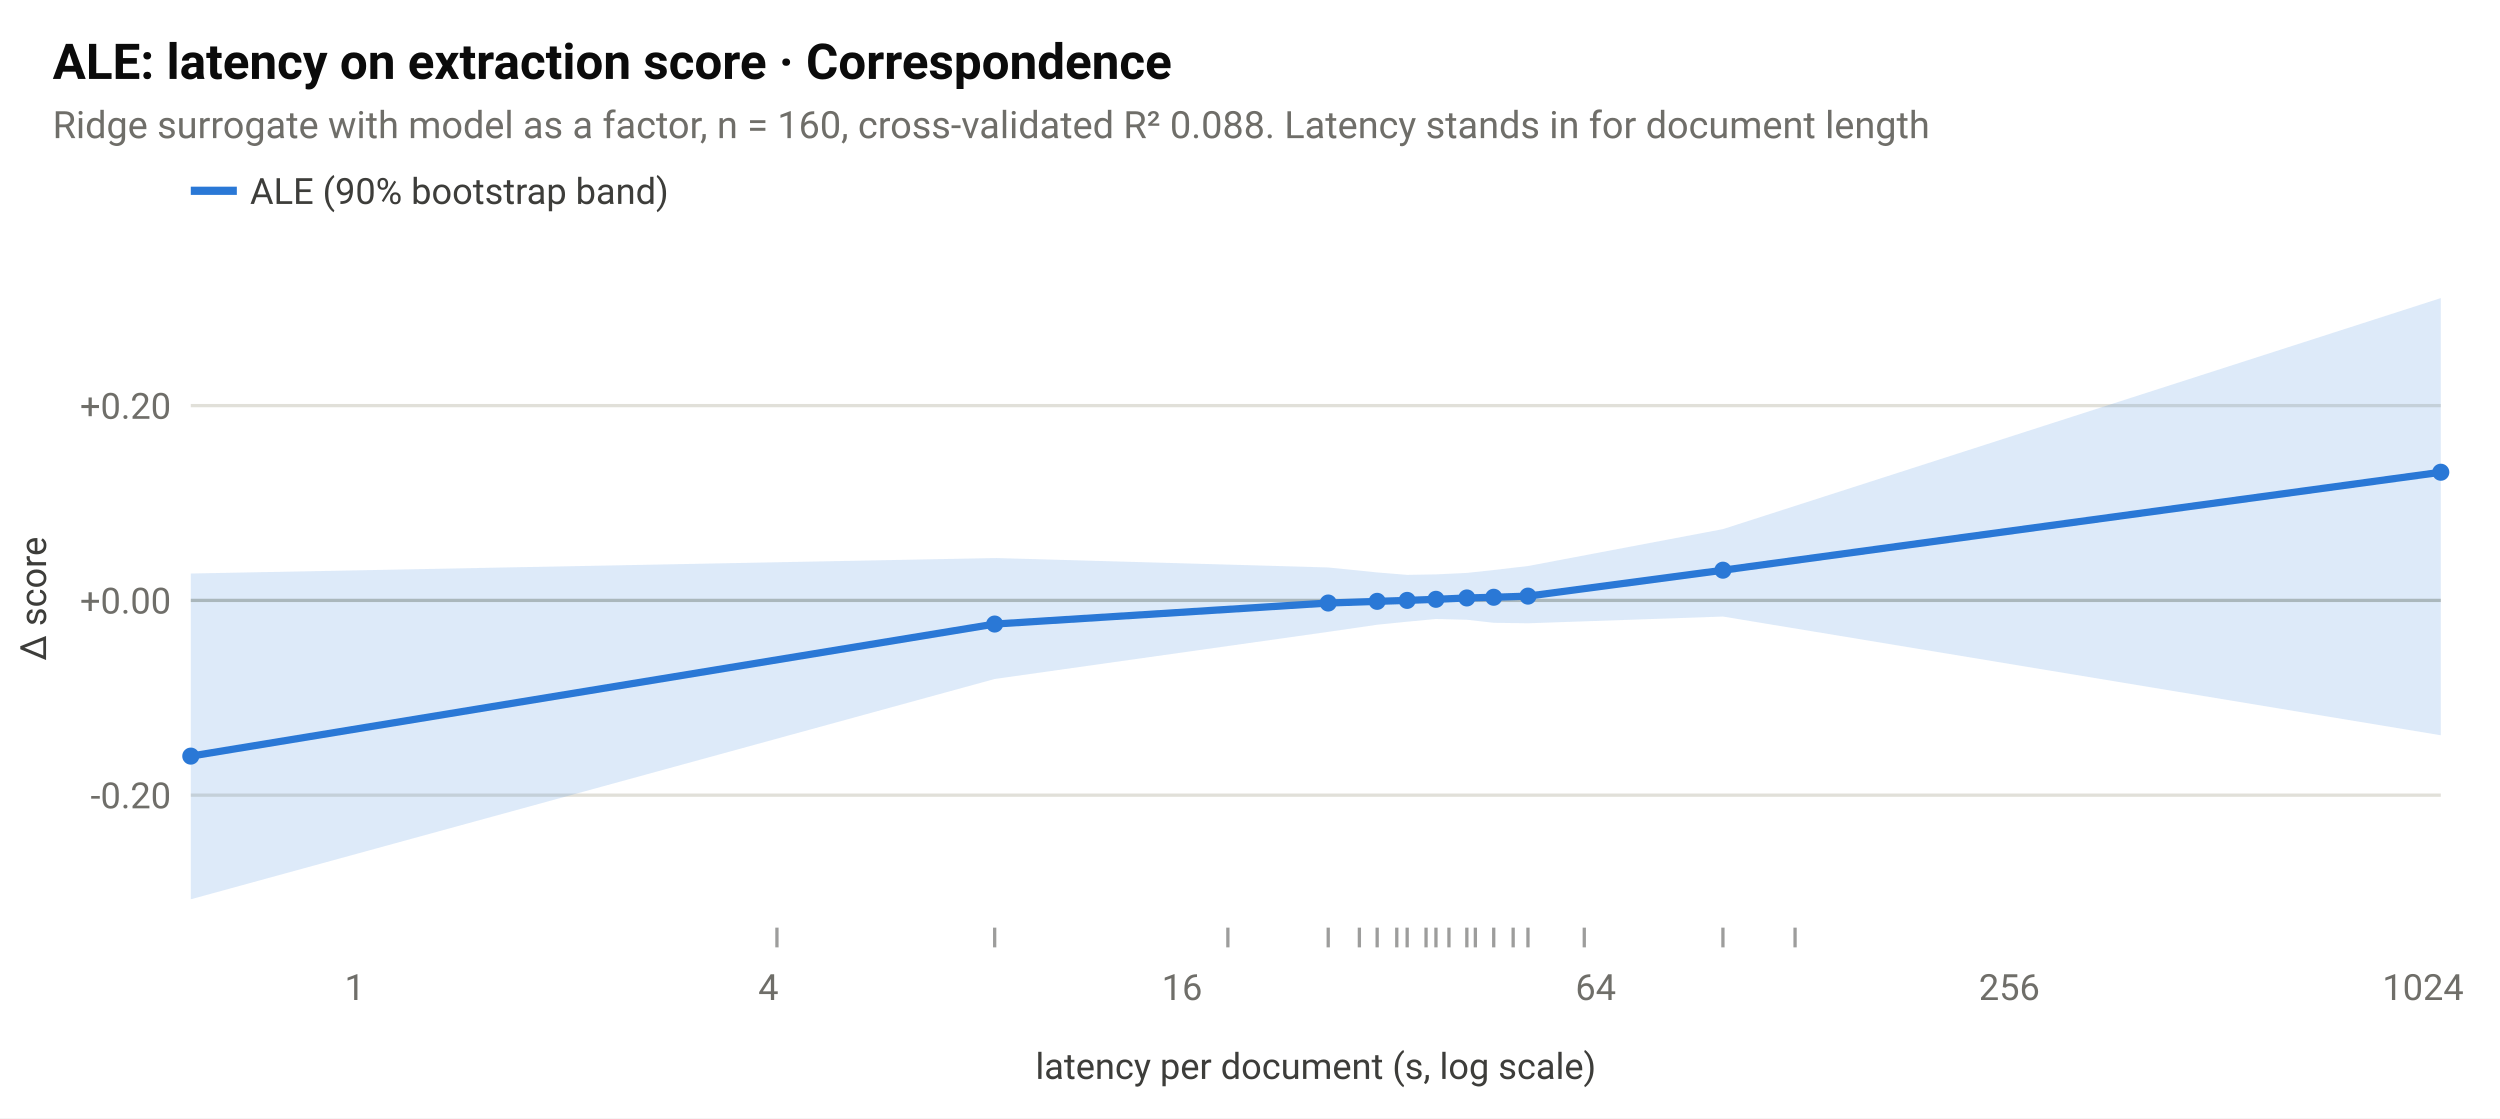
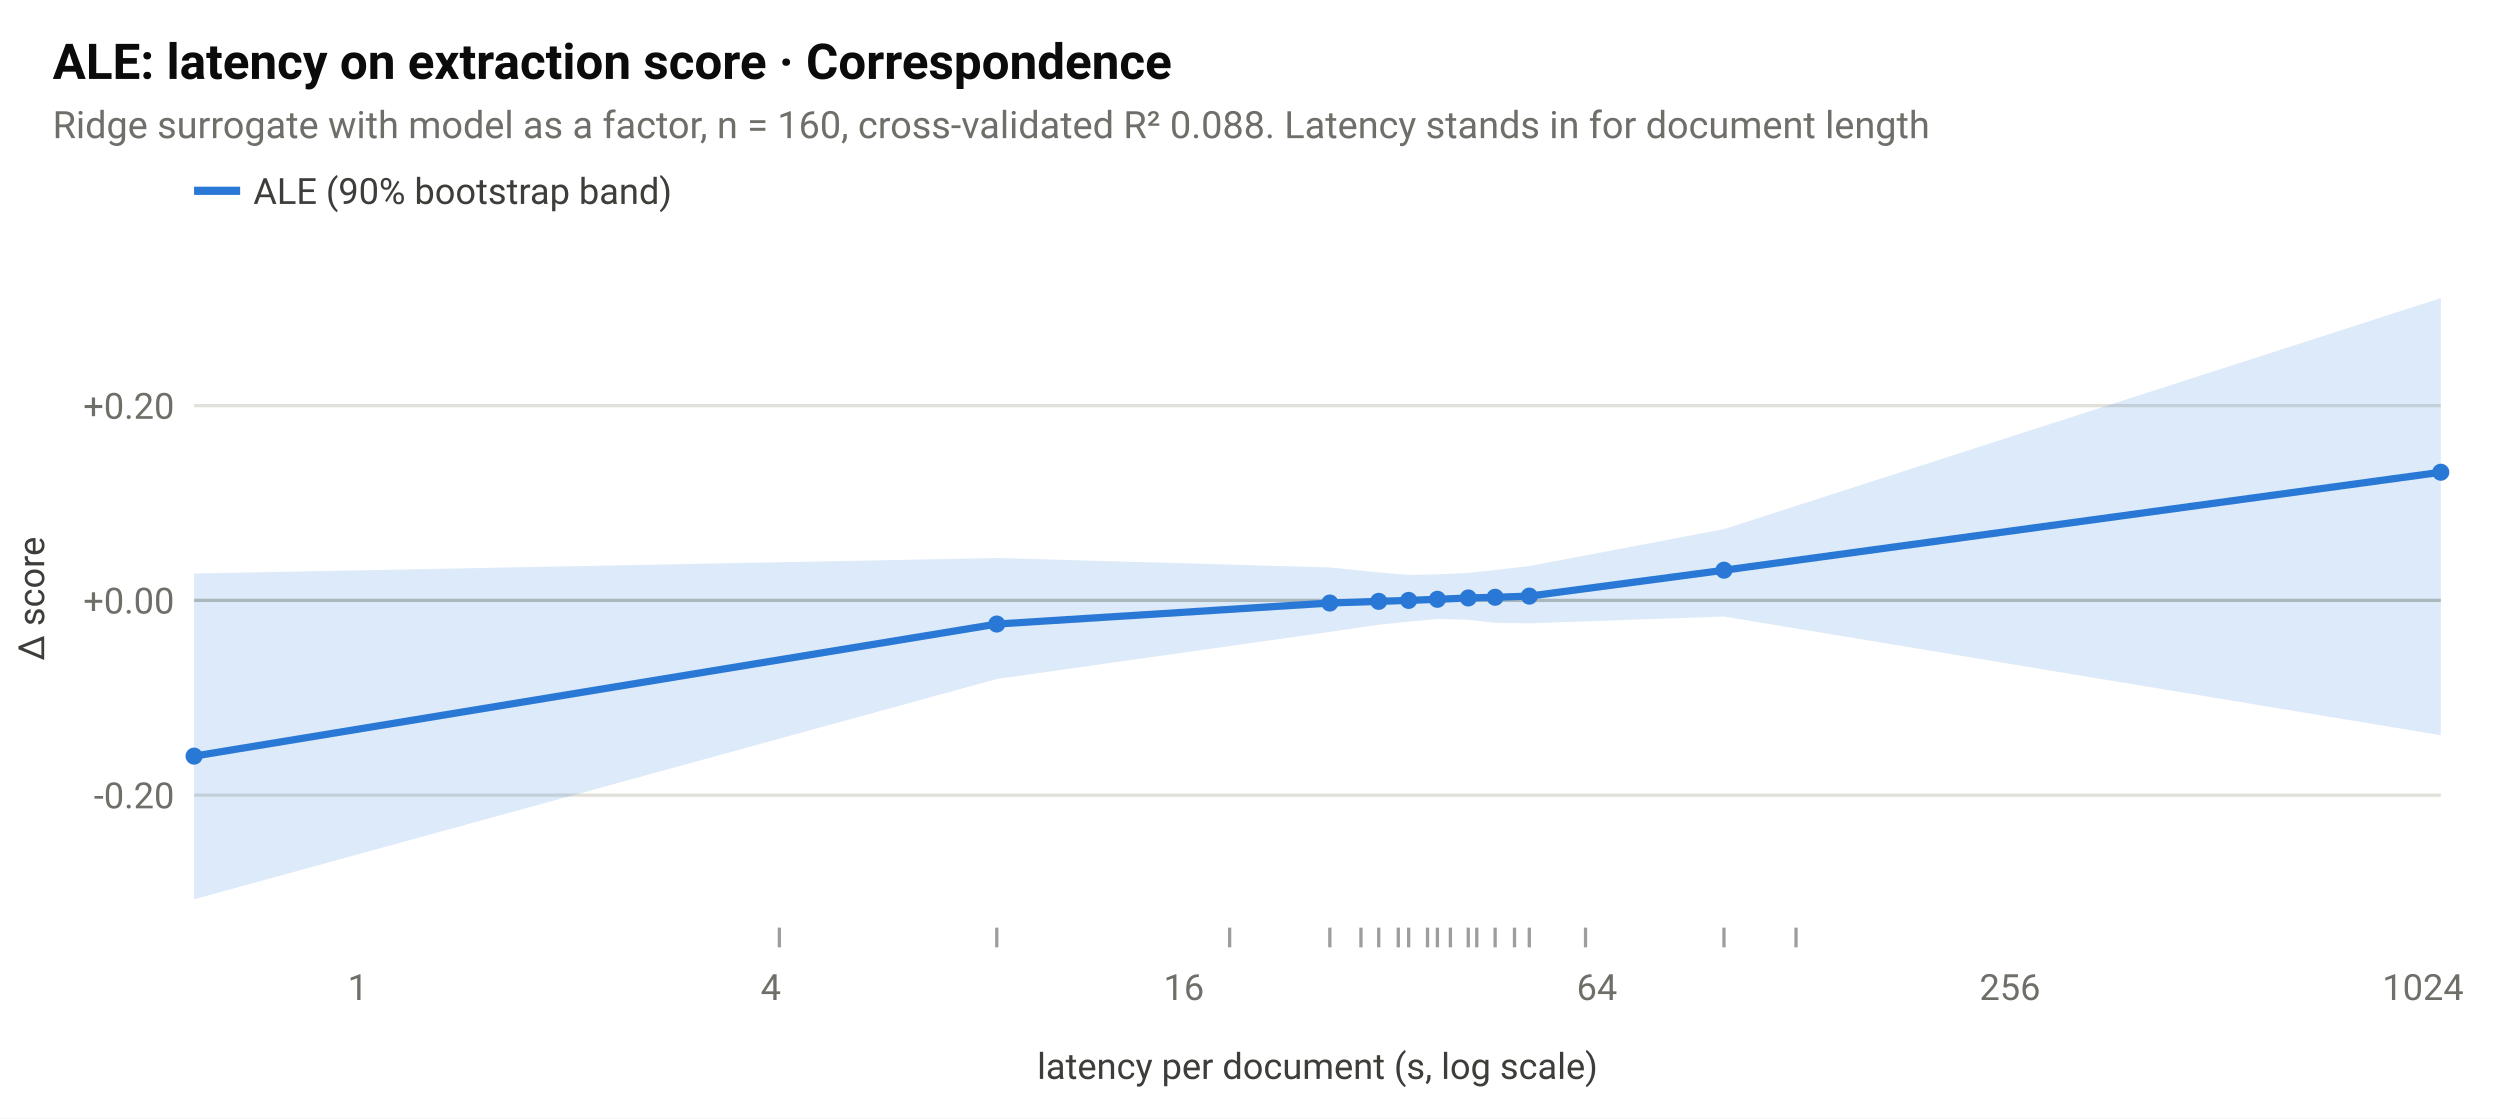
<svg xmlns="http://www.w3.org/2000/svg" width="760" height="340" viewBox="0 0 760 340" font-family="system-ui,-apple-system,'Segoe UI',Roboto,sans-serif" role="img">
  <rect width="760" height="340" fill="#ffffff" />
  <text x="16" y="24" font-size="15" font-weight="600" fill="#0b0b0b">ALE: latency on extraction score · Correspondence</text>
  <text x="16" y="42" font-size="11.5" fill="#6f6e69">Ridge surrogate with model as a factor, n = 160, cross-validated R² 0.088. Latency stands in for document length</text>
-   <line x1="58" x2="742" y1="241.73" y2="241.73" stroke="#e1e0d9" />
-   <text x="52" y="245.73" font-size="11" fill="#6f6e69" text-anchor="end">-0.20</text>
-   <line x1="58" x2="742" y1="182.52" y2="182.52" stroke="#c3c2b7" />
-   <text x="52" y="186.52" font-size="11" fill="#6f6e69" text-anchor="end">+0.00</text>
-   <line x1="58" x2="742" y1="123.31" y2="123.31" stroke="#e1e0d9" />
-   <text x="52" y="127.31" font-size="11" fill="#6f6e69" text-anchor="end">+0.20</text>
-   <text x="107.83" y="304" font-size="11" fill="#6f6e69" text-anchor="middle">1</text>
-   <text x="233.59" y="304" font-size="11" fill="#6f6e69" text-anchor="middle">4</text>
-   <text x="359.34" y="304" font-size="11" fill="#6f6e69" text-anchor="middle">16</text>
-   <text x="485.09" y="304" font-size="11" fill="#6f6e69" text-anchor="middle">64</text>
-   <text x="610.84" y="304" font-size="11" fill="#6f6e69" text-anchor="middle">256</text>
+   <line x1="59" x2="742" y1="241.73" y2="241.73" stroke="#e1e0d9" />
+   <text x="53" y="245.73" font-size="11" fill="#6f6e69" text-anchor="end">-0.20</text>
+   <line x1="59" x2="742" y1="182.52" y2="182.52" stroke="#c3c2b7" />
+   <text x="53" y="186.52" font-size="11" fill="#6f6e69" text-anchor="end">+0.00</text>
+   <line x1="59" x2="742" y1="123.31" y2="123.31" stroke="#e1e0d9" />
+   <text x="53" y="127.31" font-size="11" fill="#6f6e69" text-anchor="end">+0.20</text>
+   <text x="108.76" y="304" font-size="11" fill="#6f6e69" text-anchor="middle">1</text>
+   <text x="234.33" y="304" font-size="11" fill="#6f6e69" text-anchor="middle">4</text>
+   <text x="359.89" y="304" font-size="11" fill="#6f6e69" text-anchor="middle">16</text>
+   <text x="485.46" y="304" font-size="11" fill="#6f6e69" text-anchor="middle">64</text>
+   <text x="611.03" y="304" font-size="11" fill="#6f6e69" text-anchor="middle">256</text>
  <text x="736.59" y="304" font-size="11" fill="#6f6e69" text-anchor="middle">1024</text>
-   <text x="400" y="328" font-size="11" fill="#3d3d3a" text-anchor="middle">latency per document (s, log scale)</text>
-   <text x="14" y="182" font-size="11" fill="#3d3d3a" text-anchor="middle" transform="rotate(-90 14 182)">Δ score</text>
-   <line x1="236.19" x2="236.19" y1="288" y2="282" stroke="#3d3d3a" stroke-opacity="0.5" />
-   <line x1="302.38" x2="302.38" y1="288" y2="282" stroke="#3d3d3a" stroke-opacity="0.5" />
-   <line x1="373.27" x2="373.27" y1="288" y2="282" stroke="#3d3d3a" stroke-opacity="0.5" />
-   <line x1="403.78" x2="403.78" y1="288" y2="282" stroke="#3d3d3a" stroke-opacity="0.5" />
-   <line x1="413.25" x2="413.25" y1="288" y2="282" stroke="#3d3d3a" stroke-opacity="0.5" />
-   <line x1="418.66" x2="418.66" y1="288" y2="282" stroke="#3d3d3a" stroke-opacity="0.5" />
-   <line x1="424.62" x2="424.62" y1="288" y2="282" stroke="#3d3d3a" stroke-opacity="0.5" />
-   <line x1="427.78" x2="427.78" y1="288" y2="282" stroke="#3d3d3a" stroke-opacity="0.5" />
-   <line x1="433.52" x2="433.52" y1="288" y2="282" stroke="#3d3d3a" stroke-opacity="0.5" />
-   <line x1="436.53" x2="436.53" y1="288" y2="282" stroke="#3d3d3a" stroke-opacity="0.5" />
-   <line x1="440.48" x2="440.48" y1="288" y2="282" stroke="#3d3d3a" stroke-opacity="0.5" />
-   <line x1="445.92" x2="445.92" y1="288" y2="282" stroke="#3d3d3a" stroke-opacity="0.5" />
-   <line x1="448.51" x2="448.51" y1="288" y2="282" stroke="#3d3d3a" stroke-opacity="0.5" />
-   <line x1="454.09" x2="454.09" y1="288" y2="282" stroke="#3d3d3a" stroke-opacity="0.5" />
-   <line x1="460" x2="460" y1="288" y2="282" stroke="#3d3d3a" stroke-opacity="0.5" />
-   <line x1="464.5" x2="464.5" y1="288" y2="282" stroke="#3d3d3a" stroke-opacity="0.5" />
-   <line x1="481.62" x2="481.62" y1="288" y2="282" stroke="#3d3d3a" stroke-opacity="0.5" />
-   <line x1="523.77" x2="523.77" y1="288" y2="282" stroke="#3d3d3a" stroke-opacity="0.5" />
-   <line x1="545.7" x2="545.7" y1="288" y2="282" stroke="#3d3d3a" stroke-opacity="0.5" />
-   <polygon points="58,174.35 302.38,169.64 403.78,172.51 418.66,174.02 427.78,174.76 436.53,174.61 445.92,174.17 454.09,173.28 464.5,172.07 523.77,160.85 742,90.62 742,223.52 523.77,187.43 464.5,189.48 454.09,189.33 445.92,188.41 436.53,188.17 427.78,189 418.66,189.92 403.78,192.08 302.38,206.41 58,273.38" fill="#2a78d6" fill-opacity="0.16" />
-   <polyline points="58,229.86 302.38,189.71 403.78,183.32 418.66,182.81 427.78,182.52 436.53,182.19 445.92,181.78 454.09,181.57 464.5,181.22 523.77,173.34 742,143.56" fill="none" stroke="#2a78d6" stroke-width="2.2" stroke-linejoin="round" />
-   <circle cx="58" cy="229.86" r="2.6" fill="#2a78d6" />
-   <circle cx="302.38" cy="189.71" r="2.6" fill="#2a78d6" />
-   <circle cx="403.78" cy="183.32" r="2.6" fill="#2a78d6" />
-   <circle cx="418.66" cy="182.81" r="2.6" fill="#2a78d6" />
-   <circle cx="427.78" cy="182.52" r="2.6" fill="#2a78d6" />
-   <circle cx="436.53" cy="182.19" r="2.6" fill="#2a78d6" />
-   <circle cx="445.92" cy="181.78" r="2.6" fill="#2a78d6" />
-   <circle cx="454.09" cy="181.57" r="2.6" fill="#2a78d6" />
-   <circle cx="464.5" cy="181.22" r="2.6" fill="#2a78d6" />
-   <circle cx="523.77" cy="173.34" r="2.6" fill="#2a78d6" />
+   <text x="400.5" y="328" font-size="11" fill="#3d3d3a" text-anchor="middle">latency per document (s, log scale)</text>
+   <text x="13.43" y="182" font-size="11" fill="#3d3d3a" text-anchor="middle" transform="rotate(-90 13.43 182)">Δ score</text>
+   <line x1="236.93" x2="236.93" y1="288" y2="282" stroke="#3d3d3a" stroke-opacity="0.5" />
+   <line x1="303.02" x2="303.02" y1="288" y2="282" stroke="#3d3d3a" stroke-opacity="0.5" />
+   <line x1="373.81" x2="373.81" y1="288" y2="282" stroke="#3d3d3a" stroke-opacity="0.5" />
+   <line x1="404.27" x2="404.27" y1="288" y2="282" stroke="#3d3d3a" stroke-opacity="0.5" />
+   <line x1="413.73" x2="413.73" y1="288" y2="282" stroke="#3d3d3a" stroke-opacity="0.5" />
+   <line x1="419.13" x2="419.13" y1="288" y2="282" stroke="#3d3d3a" stroke-opacity="0.5" />
+   <line x1="425.08" x2="425.08" y1="288" y2="282" stroke="#3d3d3a" stroke-opacity="0.5" />
+   <line x1="428.23" x2="428.23" y1="288" y2="282" stroke="#3d3d3a" stroke-opacity="0.5" />
+   <line x1="433.97" x2="433.97" y1="288" y2="282" stroke="#3d3d3a" stroke-opacity="0.5" />
+   <line x1="436.97" x2="436.97" y1="288" y2="282" stroke="#3d3d3a" stroke-opacity="0.5" />
+   <line x1="440.92" x2="440.92" y1="288" y2="282" stroke="#3d3d3a" stroke-opacity="0.5" />
+   <line x1="446.35" x2="446.35" y1="288" y2="282" stroke="#3d3d3a" stroke-opacity="0.5" />
+   <line x1="448.94" x2="448.94" y1="288" y2="282" stroke="#3d3d3a" stroke-opacity="0.5" />
+   <line x1="454.52" x2="454.52" y1="288" y2="282" stroke="#3d3d3a" stroke-opacity="0.5" />
+   <line x1="460.41" x2="460.41" y1="288" y2="282" stroke="#3d3d3a" stroke-opacity="0.5" />
+   <line x1="464.91" x2="464.91" y1="288" y2="282" stroke="#3d3d3a" stroke-opacity="0.5" />
+   <line x1="482" x2="482" y1="288" y2="282" stroke="#3d3d3a" stroke-opacity="0.5" />
+   <line x1="524.09" x2="524.09" y1="288" y2="282" stroke="#3d3d3a" stroke-opacity="0.5" />
+   <line x1="545.99" x2="545.99" y1="288" y2="282" stroke="#3d3d3a" stroke-opacity="0.5" />
+   <polygon points="59,174.35 303.02,169.64 404.27,172.51 419.13,174.02 428.23,174.76 436.97,174.61 446.35,174.17 454.52,173.28 464.91,172.07 524.09,160.85 742,90.62 742,223.52 524.09,187.43 464.91,189.48 454.52,189.33 446.35,188.41 436.97,188.17 428.23,189 419.13,189.92 404.27,192.08 303.02,206.41 59,273.38" fill="#2a78d6" fill-opacity="0.16" />
+   <polyline points="59,229.86 303.02,189.71 404.27,183.32 419.13,182.81 428.23,182.52 436.97,182.19 446.35,181.78 454.52,181.57 464.91,181.22 524.09,173.34 742,143.56" fill="none" stroke="#2a78d6" stroke-width="2.2" stroke-linejoin="round" />
+   <circle cx="59" cy="229.86" r="2.6" fill="#2a78d6" />
+   <circle cx="303.02" cy="189.71" r="2.6" fill="#2a78d6" />
+   <circle cx="404.27" cy="183.32" r="2.6" fill="#2a78d6" />
+   <circle cx="419.13" cy="182.81" r="2.6" fill="#2a78d6" />
+   <circle cx="428.23" cy="182.52" r="2.6" fill="#2a78d6" />
+   <circle cx="436.97" cy="182.19" r="2.6" fill="#2a78d6" />
+   <circle cx="446.35" cy="181.78" r="2.6" fill="#2a78d6" />
+   <circle cx="454.52" cy="181.57" r="2.6" fill="#2a78d6" />
+   <circle cx="464.91" cy="181.22" r="2.6" fill="#2a78d6" />
+   <circle cx="524.09" cy="173.34" r="2.6" fill="#2a78d6" />
  <circle cx="742" cy="143.56" r="2.6" fill="#2a78d6" />
-   <line x1="58" x2="72" y1="58" y2="58" stroke="#2a78d6" stroke-width="2.5" />
-   <text x="76" y="62" font-size="11" fill="#3d3d3a" text-anchor="start">ALE (90% bootstrap band)</text>
+   <line x1="59" x2="73" y1="58" y2="58" stroke="#2a78d6" stroke-width="2.5" />
+   <text x="77" y="62" font-size="11" fill="#3d3d3a" text-anchor="start">ALE (90% bootstrap band)</text>
</svg>
